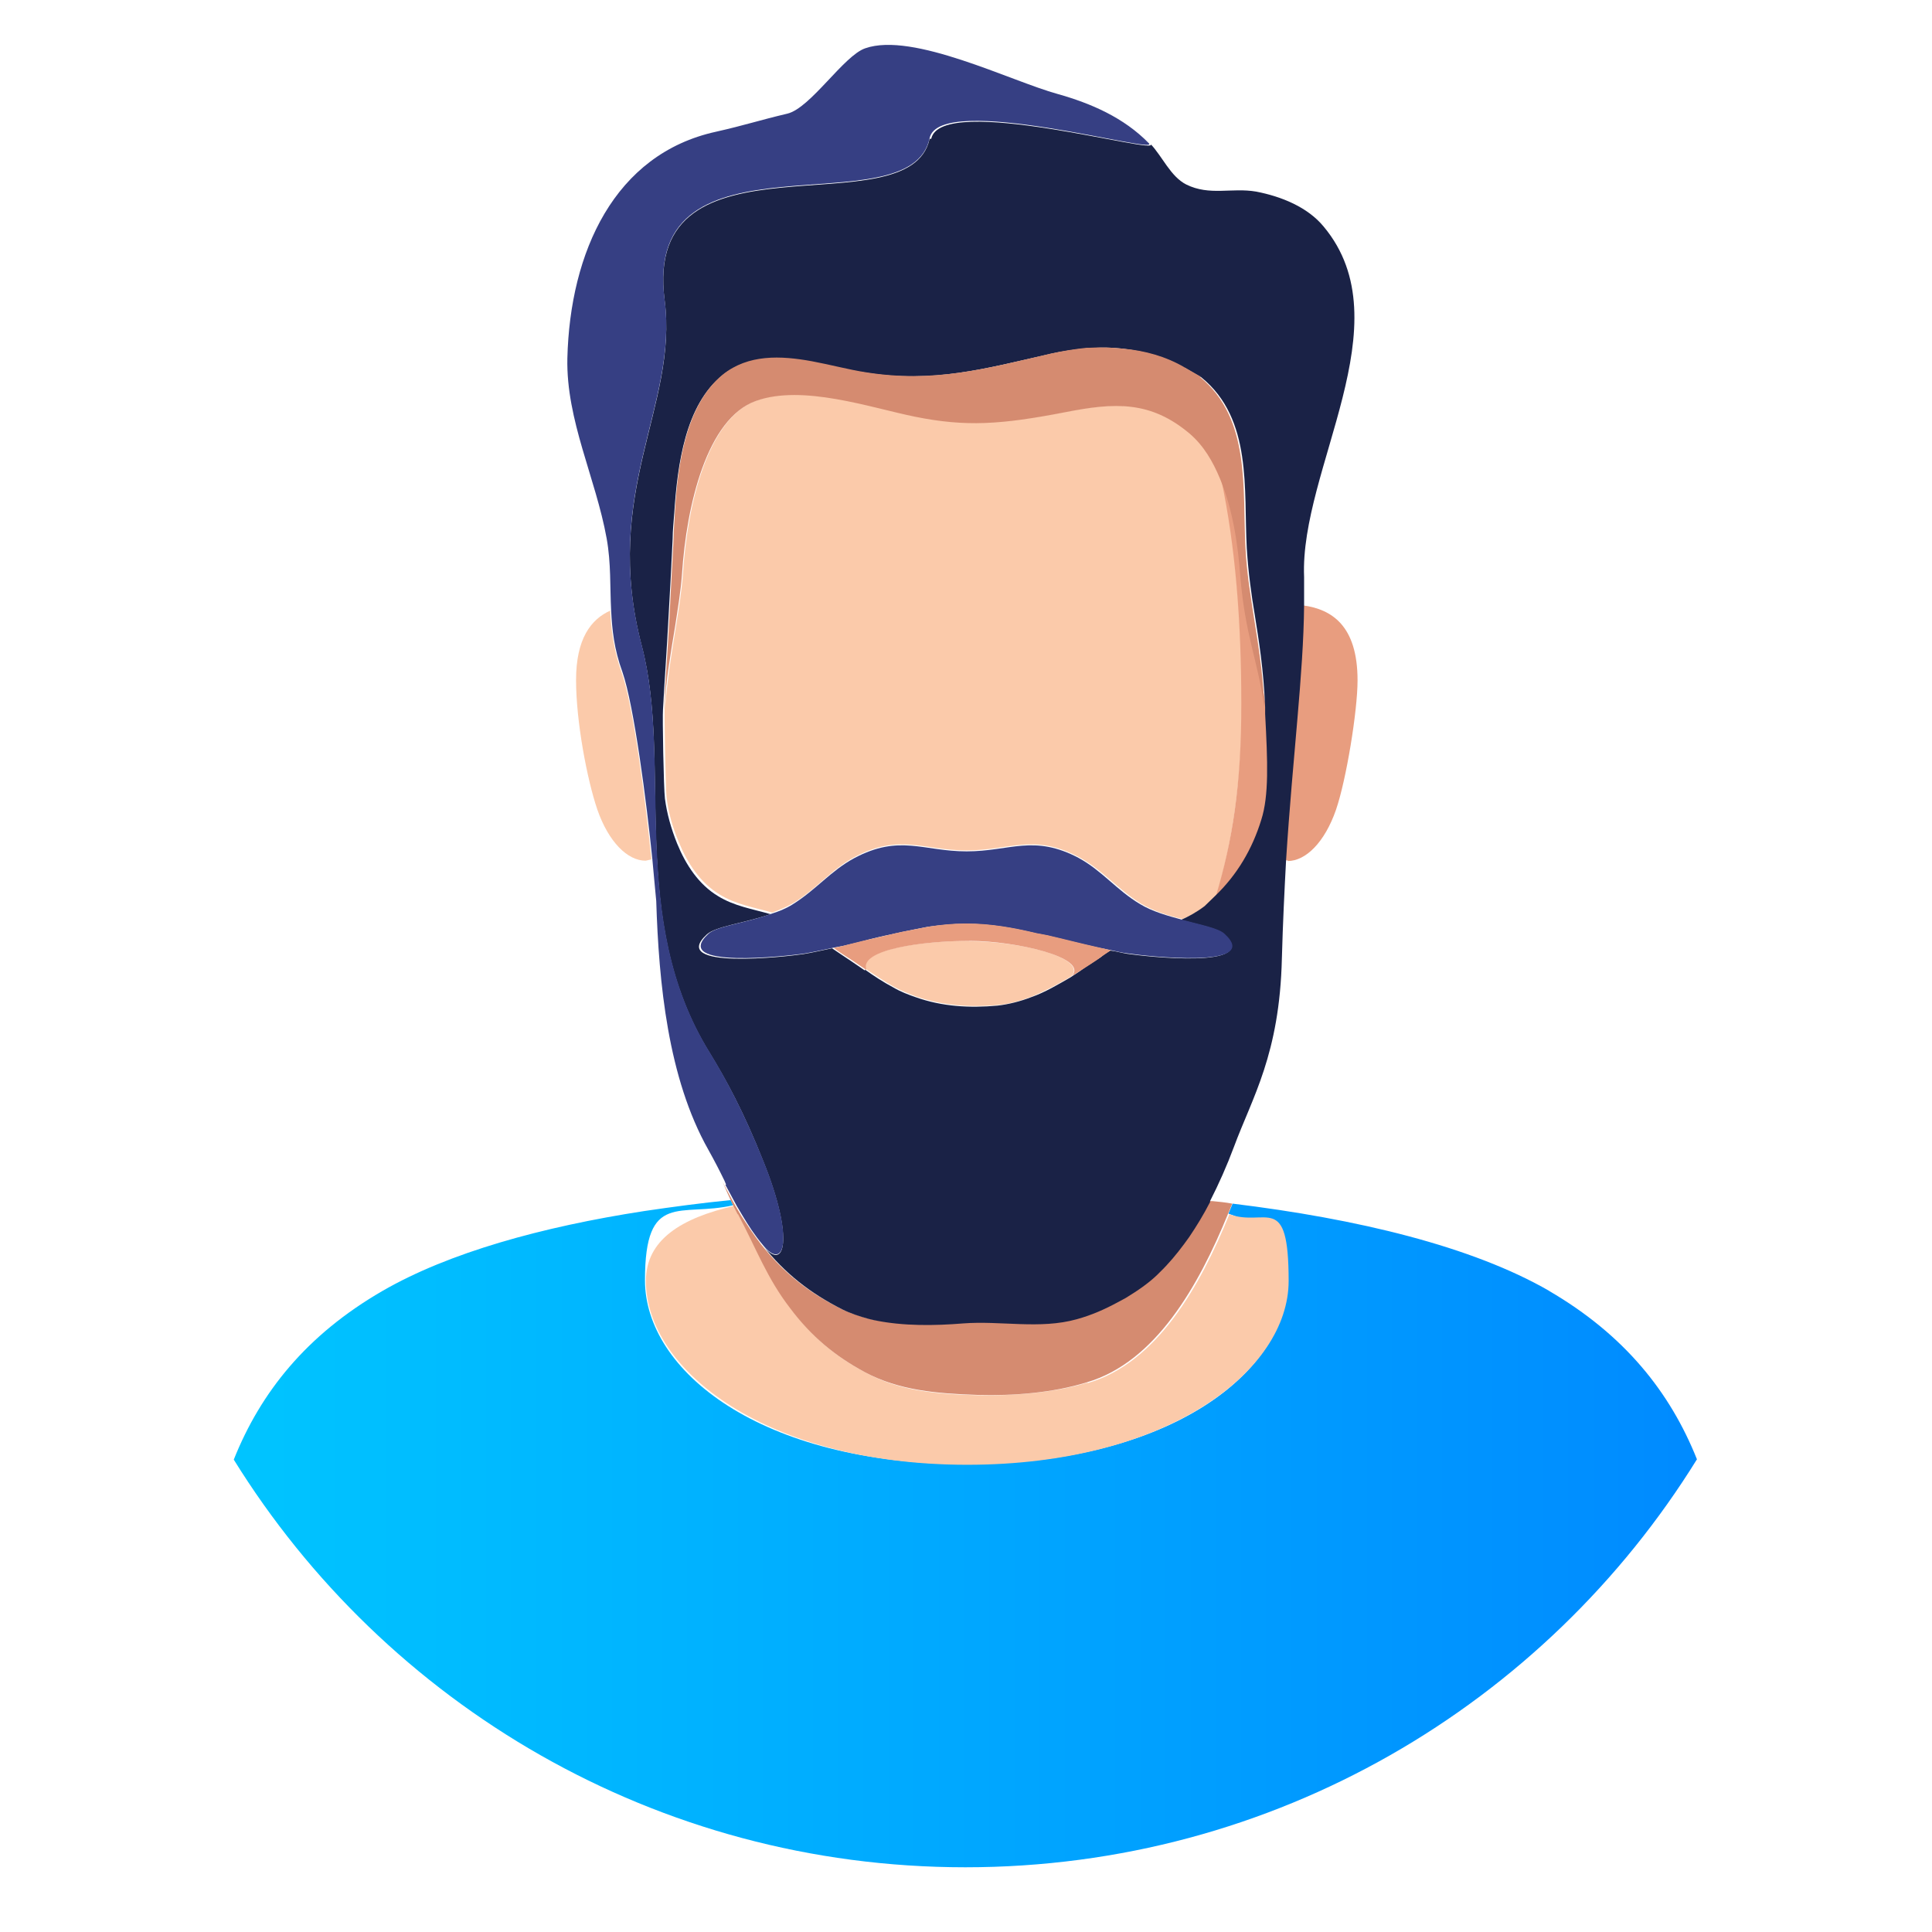
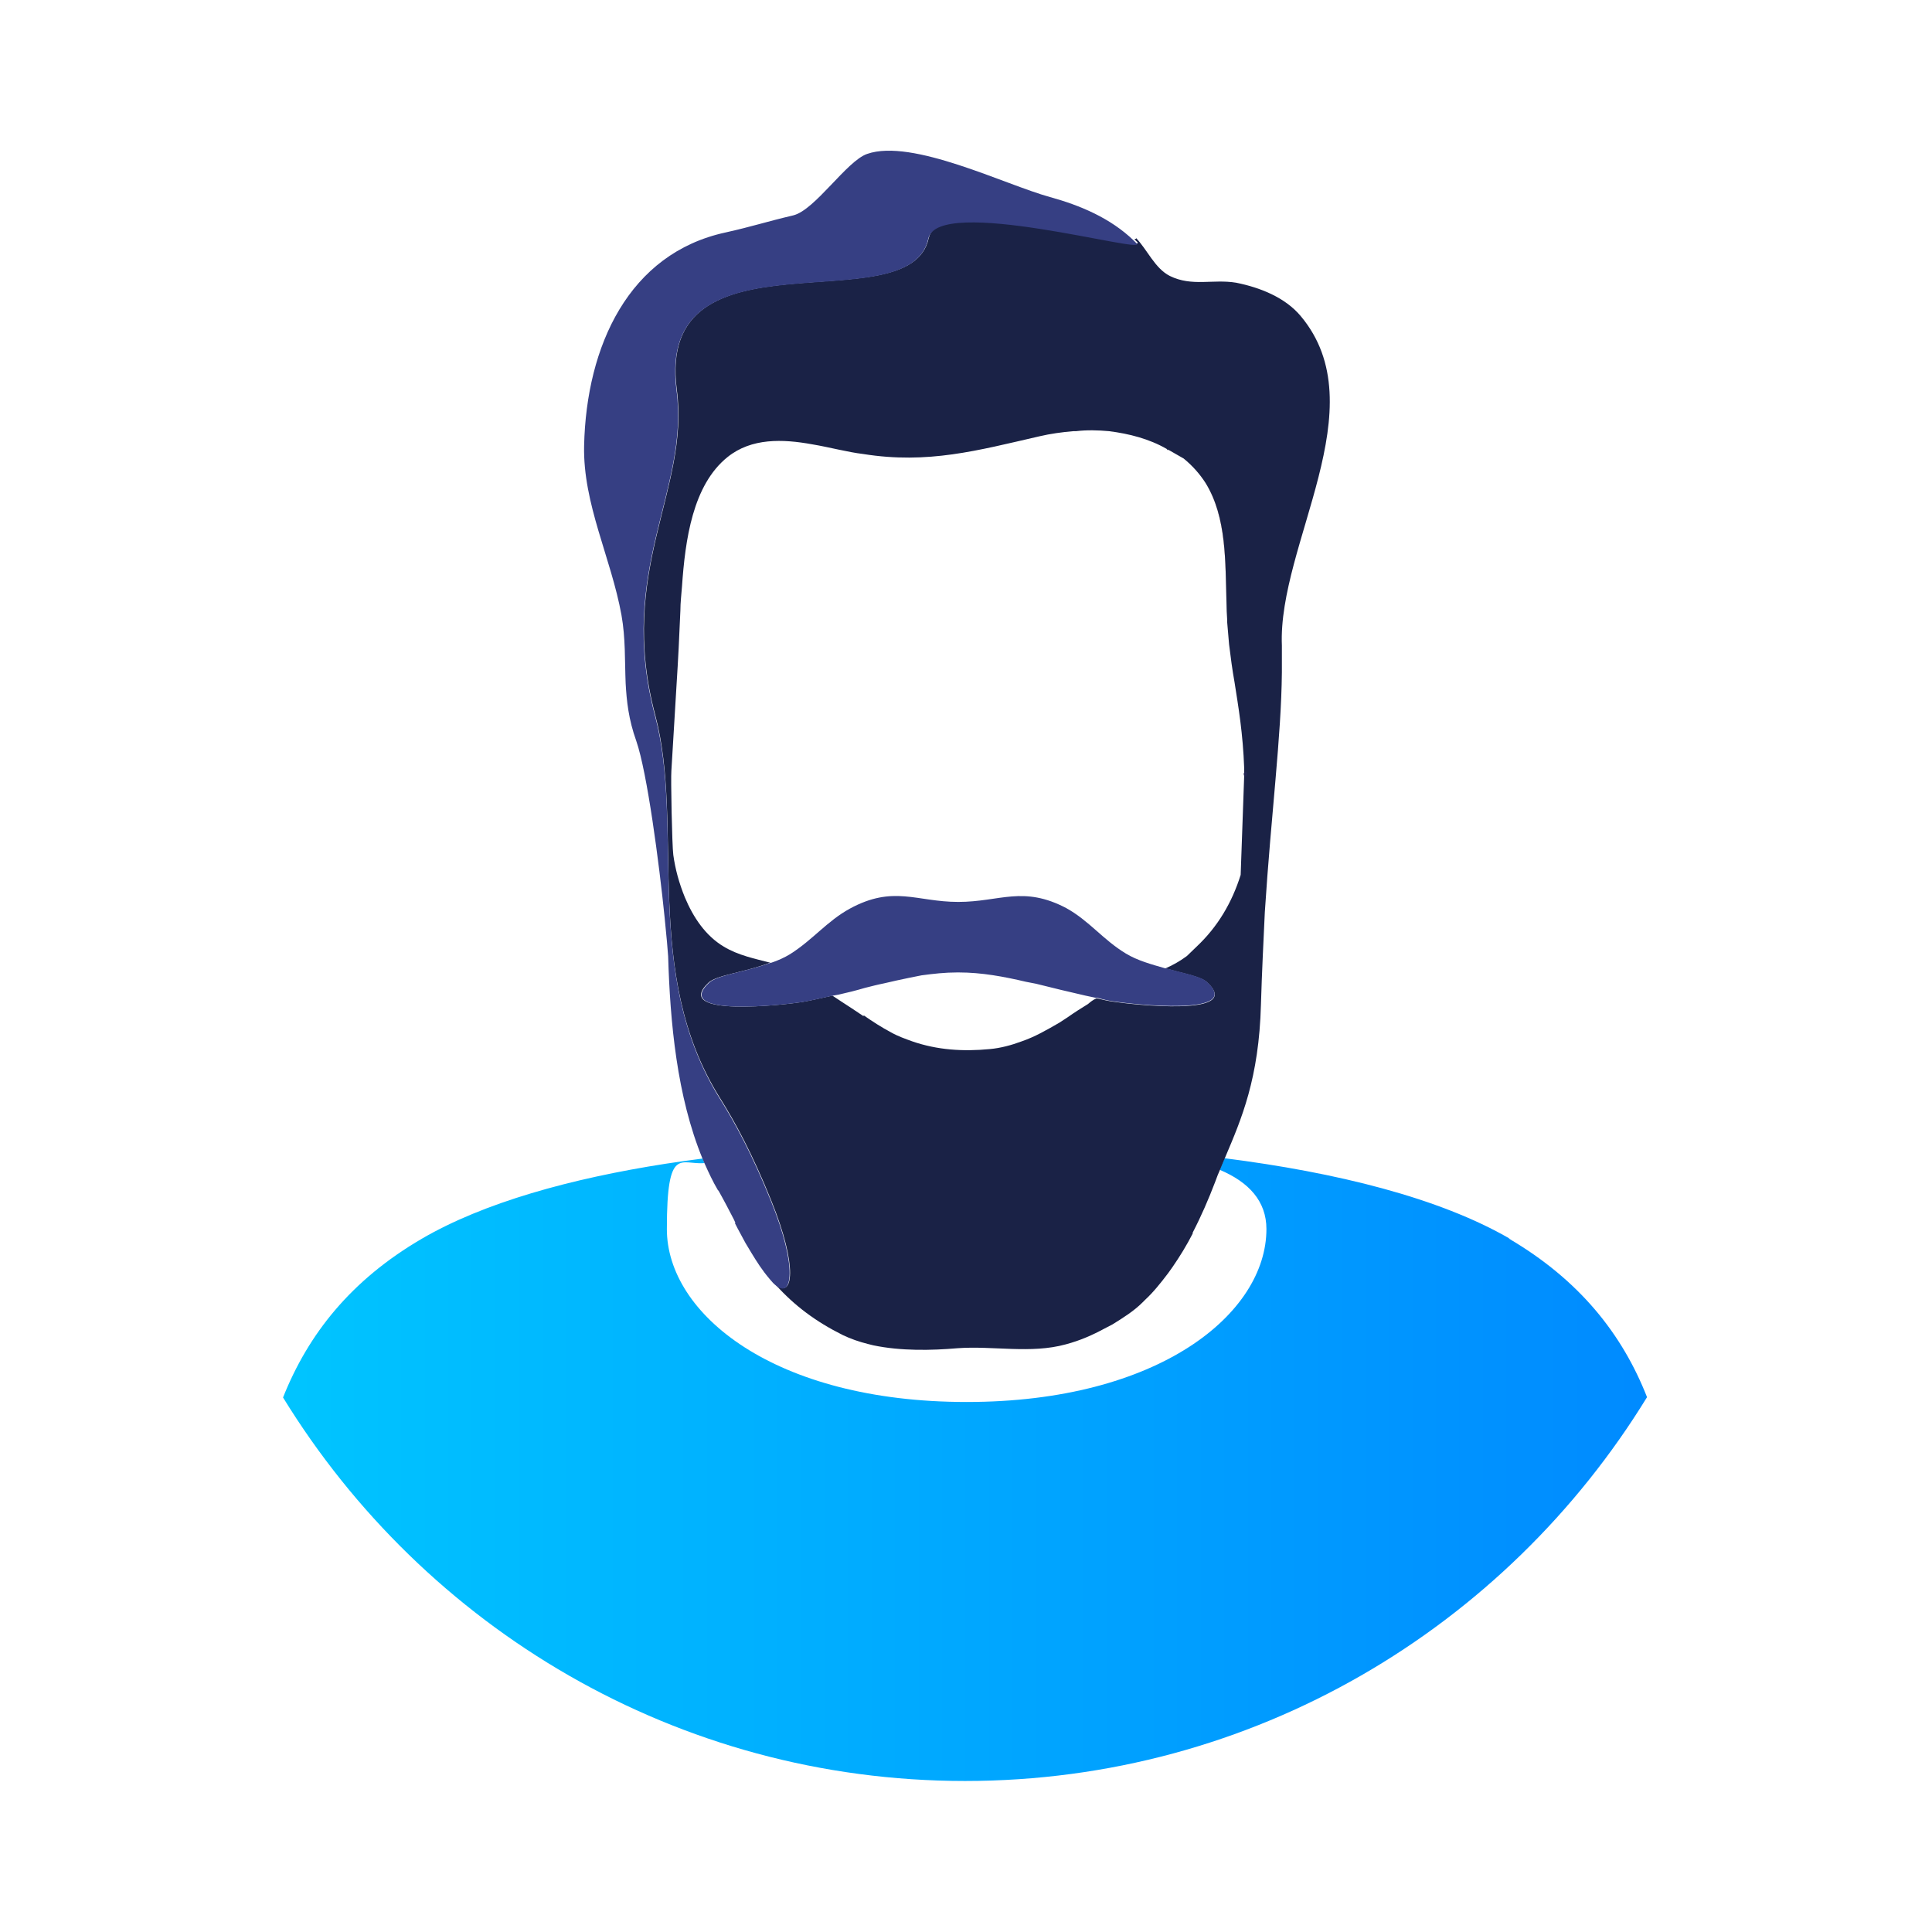
- <svg xmlns="http://www.w3.org/2000/svg" id="Layer_4" width="600" height="600" version="1.1" viewBox="0 0 600 600">
+ <svg xmlns="http://www.w3.org/2000/svg" xmlns:xlink="http://www.w3.org/1999/xlink" id="Layer_2" width="600" height="600" version="1.1" viewBox="0 0 600 600">
  <defs>
    <style>
-       .st0 {
+       .st0, .st1, .st2 {
        fill: none;
      }

      .st1 {
+         isolation: isolate;
+         opacity: .5;
+         stroke: #28255c;
+       }
+ 
+       .st1, .st2 {
+         stroke-linecap: round;
+         stroke-linejoin: round;
+       }
+ 
+       .st3 {
        fill: url(#linear-gradient1);
      }

-       .st2 {
+       .st4 {
        fill: #363f83;
      }

-       .st3 {
+       .st5 {
        fill: #1a2246;
      }

-       .st4 {
+       .st6 {
        fill: url(#linear-gradient);
      }

-       .st5 {
-         fill: #28255c;
-         isolation: isolate;
-         opacity: .5;
-       }
- 
-       .st6 {
-         fill: #fbcaaa;
+       .st2 {
+         stroke: #1a2246;
      }

      .st7 {
        fill: #e89d7f;
      }
- 
-       .st8 {
-         fill: #d58b70;
-       }
    </style>
-     <linearGradient id="linear-gradient" x1="-534.7" y1="1567.9" x2="-514.9" y2="1567.9" gradientTransform="translate(12313.4 -35427.9) scale(22.9)" gradientUnits="userSpaceOnUse">
+     <linearGradient id="linear-gradient" x1="-810.4" y1="-27.5" x2="-791.9" y2="-27.5" gradientTransform="translate(18642.5 -245.8) scale(22.9 -22.9)" gradientUnits="userSpaceOnUse">
      <stop offset="0" stop-color="#00c5ff" />
      <stop offset="1" stop-color="#008bff" />
    </linearGradient>
-     <linearGradient id="linear-gradient1" x1="-534.7" y1="1563.6" x2="-514.9" y2="1563.6" gradientTransform="translate(12313.4 -35433.1) scale(22.9)" gradientUnits="userSpaceOnUse">
-       <stop offset="0" stop-color="#2580bf" />
-       <stop offset="1" stop-color="#2e337f" />
-     </linearGradient>
+     <linearGradient id="linear-gradient1" x1="-810.4" y1="-30.7" x2="-791.9" y2="-30.7" xlink:href="#linear-gradient" />
  </defs>
-   <polygon class="st0" points="224.8 367 225.3 368 224.7 366.9 224.8 367" />
-   <path class="st4" d="M481.3,401c-24.2-14-59.9-22.5-98.5-27.2l-1.3,3.1c11.3,4,18.4,10.5,18.4,20.7,0,27.9-35.7,57.1-99.8,57.1s-99.8-29.1-99.8-57.1,11-19.5,27.4-23.3l-.8-1.6c-9.1.9-18,2.1-26.8,3.4-31.8,4.9-60.7,12.9-81.3,24.8-23.7,13.7-37.9,31.6-46.2,52.4,47.1,76,131.2,126.6,227.2,126.6s180.1-50.6,227.2-126.7c-8.3-20.8-22.5-38.7-46.1-52.4h.1Z" />
-   <polygon class="st1" points="375.6 373 376.5 373 375.6 373 375.4 373.2 375.6 373" />
-   <path class="st7" d="M399.9,267.4c5.6,0,11.5-5.8,15-15.9,3.2-9.3,6.7-30.7,6.7-40.2,0-17-8-22.1-17-23.3-.1,21.6-3.5,46.3-5.6,79.2h.9v.3Z" />
-   <path class="st6" d="M261.4,293.6l-2.7.5c1.9,1.4,4,2.7,6.1,4.1-1.9-1.3-4-2.6-6-4l2.7-.6h-.1Z" />
-   <path class="st6" d="M321.9,289.6c-7.1-1.7-14.2-3-21.7-3h-.4.4c7.5,0,14.6,1.3,21.7,3Z" />
-   <path class="st6" d="M326.4,109.9c3.6-.8,7.4-1.4,11.1-1.7-3.8.4-7.5.9-11.1,1.7-20.2,4.7-36.4,9.2-57.6,5.8-5.2-.8-10.7-2.3-16.6-3.2,5.7,1,11.4,2.5,16.6,3.4,21.2,3.4,37.3-1.2,57.6-5.8h0Z" />
-   <path class="st6" d="M367.9,114.2h0c-5.8-3.4-12.3-5.2-18.8-5.8,6.6.8,13.1,2.5,18.9,5.8h-.1Z" />
-   <path class="st6" d="M345,295.1c-.9.6-1.9,1.3-2.8,1.9,1-.6,2.1-1.3,3-2.1l-4-.8,3.9.9h0Z" />
-   <path class="st6" d="M300.9,292.2c-14.4,0-33.8,2.6-32.1,8.7,3,1.9,5.8,3.9,8.9,5.6,2.2,1.2,4.5,2.1,6.9,3,8.2,2.8,16.7,3.4,25.4,2.6,3.5-.3,6.9-1.3,10.4-2.6,4.1-1.7,8.3-3.9,12.3-6.3,5.2-5.6-15.4-10.9-31.8-10.9h.1Z" />
-   <path class="st6" d="M379.2,148.5c-2.2-5.3-5-10.2-9.4-14-12.2-10.2-23.3-9.6-38.6-6.7-20.2,3.9-31.2,4.7-46.8,1.4-13.8-2.8-34.8-10.1-49.3-4.9-15.3,5.4-21.6,32.2-23,53.8-.4,5.6-1.3,10.9-2.1,16-1.4,8.5-2.8,17.1-3.5,26v-.3c.5-9.2,1.2-18.8,1.7-28.3.5-8.3.9-16.6,1.3-24.7,0-2.5.3-5.2.4-8-.1,2.7-.4,5.4-.5,8-.4,8.2-.9,16.4-1.3,24.7-.5,9.6-1.2,19-1.7,28.3-.1,2.3.3,24.5.6,27.7.5,4.5,1.8,9.3,3.8,14,2.7,6.6,6.7,12.7,12.7,16.3,5,3.1,10.7,4,16.3,5.6,2.2-.8,4.4-1.7,6.3-2.8,7.4-4.4,11.8-10.4,19.2-14.4,14.1-7.5,21.4-2.1,34.9-2.1s20.8-5.4,34.9,2.1c7.4,4,11.8,9.8,19.2,14.4,3.9,2.3,8.5,3.8,12.9,4.8,2.5-1,4.9-2.2,7.4-4.3l3.2-3.1c5.2-17.2,7.9-37.1,7.9-59.7s-1.8-49-6.3-70h-.1Z" />
-   <path class="st6" d="M337.7,429.4c-10.7,3.2-22.9,4.1-33.9,3.9-12.7-.3-24.5-1.3-34.9-7-9.4-5-16.7-11.1-23.3-19.9-7.2-9.6-10.4-18.4-16.2-29.2l-1.4-2.7c-16.4,3.8-27.4,10.5-27.4,23.3,0,27.9,37.9,57.1,99.8,57.1s99.8-29.1,99.8-57.1-7.1-16.6-18.4-20.7c-9.1,22.4-22.5,46.1-43.9,52.4h-.1Z" />
-   <path class="st6" d="M189.6,189.6c-6.1,2.7-10.7,8.8-10.7,21.6s3.4,30.8,6.6,40.2c3.5,10.1,9.4,15.9,15,15.9l1.8-.4c-1.8-17.9-5.6-47.9-9.3-58.2-2.5-7.1-3.2-13.2-3.5-19h.1Z" />
-   <path class="st8" d="M229.2,377.1c5.8,10.9,8.9,19.7,16.2,29.2,6.6,8.8,14,14.9,23.3,19.9,10.5,5.6,22.3,6.6,34.9,7,11.1.3,23.2-.6,33.9-3.9,21.4-6.3,34.7-29.9,43.9-52.4l1.3-3.1h0c-2.1-.4-4.3-.6-6.3-.8h-1c-1.9,4-4.1,7.6-6.5,11l-1.6,2.2c-2.3,3.1-4.7,6.1-7.5,8.7l-.8.8c-3,2.7-6.3,5.2-9.8,7.2l-2.6,1.4c-3.9,2.1-7.9,3.9-12.6,5.2-11.4,3.2-23.7.4-35.3,1.3-8.5.6-18.5.9-27.6-1l-1.7-.4c-2.8-.8-5.7-1.7-8.3-3-10-5-17.7-11.1-24.7-19.9-2.3-3-4.3-6-6.1-8.8l-1.9-3.2c-1.2-2.1-2.3-4.3-3.5-6.5l-.5-1h0c.8,1.9,1.6,3.8,2.5,5.7h0l.8,1.7,1.4,2.7h.1Z" />
-   <path class="st7" d="M373.1,117.1c15.9,12.9,13.1,34.7,14.1,53.1.5,7.8,1.4,14.2,2.5,20.8-1-6.6-2.1-13.1-2.5-20.8-1-18.4,1.7-40.1-14.1-53.1l-5.2-3h0l5.2,3Z" />
-   <path class="st7" d="M385.5,179.1c-.8-10-2.3-21-6.3-30.5,4.5,21,6.3,44.8,6.3,70s-2.7,42.3-7.9,59.7c6.9-6.7,11.6-14.8,14.4-23.7,2.3-7.6,1.9-17.9,1.2-32.9h0v-.5h0v-1.3c-2.3-15.7-6-22.1-7.5-40.6h-.1Z" />
-   <path class="st3" d="M288.7,43.1c-6.2,28.7-89.4-4.9-82.3,50.1,4.3,33.1-19.7,59.4-7.1,107.4,9.7,36.9-4.7,84.9,21.1,126.4,4.9,8,10.5,18.1,16.7,33.8,9.6,23.9,6.7,34.7-.3,25.9,7,8.8,14.8,14.9,24.7,19.9,2.6,1.3,5.4,2.2,8.3,3l1.7.4c9.1,1.9,19,1.7,27.6,1,11.6-.9,23.9,1.9,35.3-1.3,4.7-1.3,8.7-3.1,12.6-5.2l2.6-1.4c3.6-2.2,7-4.5,9.8-7.2l.8-.8c2.7-2.6,5.2-5.6,7.5-8.7l1.6-2.2c2.3-3.4,4.5-7,6.5-10.9v-.3c2.7-5.3,5.2-10.9,7.4-16.8,5.7-15.4,14.2-28.7,14.9-58.6.3-11,.8-21,1.3-30.4,2.1-32.9,5.4-57.6,5.6-79.2v-8.8c-1.4-33.5,31.2-78.7,6.1-108.8-5-6.1-13.2-9.4-21-10.9-7.6-1.3-14.4,1.4-21.7-2.2-4.9-2.5-7.4-8.7-11.1-12.6,3.8,3.9-65-16-68.1-1.6h-.3ZM367.9,114.2l5.2,3c15.9,12.9,13.1,34.7,14.1,53.1.5,7.8,1.4,14.2,2.5,20.8,1.3,8.2,2.7,16.7,3.2,28.5v.9-.4,1.6h0c.8,15,1.2,25.4-1.2,32.9-2.8,9.1-7.5,17.1-14.4,23.7l-3.2,3.1c-2.5,1.9-4.9,3.2-7.4,4.3,6,1.6,11.4,2.6,13.3,4.4,12,11.1-24.8,6.9-30,6.1-1.8-.3-3.5-.8-5.2-1-1,.6-2.1,1.3-3,2.1-2.2,1.4-4.4,2.8-6.6,4.4l-2.7,1.8h0c-4,2.3-8,4.7-12.3,6.2-3.4,1.3-6.9,2.2-10.4,2.6-8.7.8-17.2.3-25.4-2.6-2.3-.8-4.7-1.7-6.9-3-3.2-1.7-6.1-3.6-8.9-5.6v.3l-4.1-2.8c-1.9-1.3-4.1-2.7-6.1-4.1-3,.6-5.8,1.3-8.9,1.8-5.2.8-42.1,5-30-6.1,2.7-2.5,11.6-3.5,19.8-6.3-5.6-1.6-11.3-2.5-16.3-5.6-6-3.6-10-9.7-12.7-16.3-1.9-4.7-3.2-9.4-3.8-14-.4-3.2-.8-25.4-.6-27.7.5-9.2,1.2-18.8,1.7-28.3.5-8.3.9-16.6,1.3-24.7,0-2.5.3-5.2.5-8,1-15.3,3.5-33.5,14.9-42.7,7.8-6.3,17.9-6,27.7-4.1,5.7,1,11.4,2.5,16.6,3.2,21.2,3.4,37.3-1.2,57.6-5.8,3.6-.8,7.4-1.4,11.1-1.7h.8c3.6-.4,7.2-.3,10.7.1,6.6.8,13.1,2.5,18.8,5.8l.3.4Z" />
-   <path class="st2" d="M335.1,266.5c-14.1-7.5-21.4-2.1-34.9-2.1s-20.8-5.4-34.9,2.1c-7.4,4-11.8,9.8-19.2,14.4-1.9,1.2-4.1,2.1-6.3,2.8-8.2,3-17.2,3.9-19.8,6.3-12,11.1,24.8,6.9,30,6.1,3-.5,6-1.2,8.9-1.8l2.7-.5c2.8-.6,5.7-1.3,8.5-2.1,2.1-.5,4-1,6.1-1.4,2.7-.6,5.4-1.2,8-1.7l4.1-.8c3.8-.5,7.6-.9,11.5-.9h.4c7.5,0,14.6,1.3,21.7,3l3.2.6c5.3,1.3,10.6,2.6,16,3.8l4,.8c1.8.4,3.5.8,5.2,1,5.2.8,42.1,5,30-6.1-1.9-1.8-7.4-2.8-13.3-4.4-4.4-1.2-9.1-2.5-12.9-4.8-7.4-4.4-11.8-10.4-19.2-14.4h0Z" />
-   <path class="st2" d="M225.3,368c1.2,2.2,2.3,4.3,3.5,6.5l1.9,3.2c1.8,3,3.6,5.8,6.1,8.8,7,8.8,10-1.9.3-25.9-6.2-15.5-11.8-25.8-16.7-33.8-25.6-41.4-11.4-89.5-21.1-126.4-12.6-48,11.4-74.3,7.1-107.4-7.1-55,76.2-21.4,82.3-50.1,3.1-14.5,71.8,5.4,68.1,1.6-7.8-8-18-12.4-28.3-15.3-14.6-4-45-19.4-59.8-14.2-6.7,2.3-17,18.6-24.2,20.3-8.9,2.1-13.2,3.6-22.1,5.6-31.6,6.9-45.4,37.4-46.2,70.4-.4,19.2,8.8,37.1,12.2,55.9,1.4,7.8,1,14.9,1.4,22.5.3,5.8.9,11.9,3.5,19,3.6,10.4,7.5,40.4,9.3,58.2.6,6.3,1,11.1,1.2,12.9.8,25.4,3.6,55,16.2,77.3,1.9,3.4,3.5,6.5,5,9.6h0l.5,1.2h-.1Z" />
-   <path class="st8" d="M373.1,117.1l-5.2-3c-5.8-3.4-12.3-5.2-18.9-5.8-3.6-.4-7.2-.5-10.7-.3h-.8c-3.8.4-7.5,1-11.1,1.8-20.2,4.7-36.4,9.2-57.6,5.8-5.2-.8-10.7-2.3-16.6-3.4-9.8-1.8-19.8-2.2-27.7,4.1-11.4,9.3-14,27.6-14.9,42.7-.1,2.7-.4,5.4-.4,8-.4,8.2-.9,16.4-1.3,24.7-.5,9.6-1.2,19-1.7,28.3v.3c.6-8.9,2.1-17.5,3.5-26,.8-5.3,1.7-10.5,2.1-16,1.4-21.6,7.8-48.4,23-53.8,14.5-5.2,35.5,2.1,49.3,4.9,15.8,3.2,26.7,2.5,46.8-1.4,15.3-3,26.4-3.6,38.6,6.7,4.4,3.8,7.2,8.7,9.4,14,4,9.6,5.6,20.7,6.3,30.5,1.6,18.5,5.2,25,7.5,40.6v.6-.9c-.6-11.8-2.1-20.2-3.4-28.5-1-6.6-2.1-13.1-2.5-20.8-1-18.4,1.7-40.1-14.1-53.1v-.3Z" />
-   <polygon class="st3" points="393.2 221.6 393.2 221.6 393.2 221.6 393.2 221.1 393.2 221.1 393.2 221.6" />
-   <polygon class="st5" points="393.2 221.6 393.2 221.6 393.2 221.6 393.2 221.1 393.2 221.1 393.2 221.6" />
-   <path class="st7" d="M341.1,294.2c-5.4-1.2-10.7-2.6-16-3.8l-3.2-.6c-7.1-1.7-14.2-3-21.7-3h-.4c-3.9,0-7.8.4-11.5,1l-4.1.8c-2.7.5-5.4,1-8,1.7-2.1.5-4,.9-6.1,1.4-2.8.6-5.7,1.4-8.5,2.1l-2.7.6c1.9,1.4,4,2.7,6,4l4.1,2.8v-.3c-1.8-6,17.6-8.7,32.1-8.7s37,5.2,31.8,10.9h0l2.7-1.7c2.2-1.4,4.5-2.8,6.6-4.4.9-.6,1.9-1.3,2.8-1.9l-3.9-.9h.1Z" />
+   <path class="st0" d="M334.4,134h-.8c-3.5.3-7.1.8-10.6,1.6-19.3,4.3-34.6,8.7-54.7,5.5-4.9-.7-10.4-2.1-15.8-3-9.3-1.8-18.9-2.1-26.3,3.9-10.8,8.7-13.2,25.8-14.2,40.2-.2,2.6-.5,5.2-.5,7.5-.4,7.6-.8,15.4-1.2,23.2-.5,8.9-1.1,18-1.6,26.6-.2,2.2.2,23.1.6,26.1.6,4.3,1.8,8.7,3.6,13.2,2.6,6.2,6.4,11.9,12.1,15.3,4.5,2.7,9.5,3.7,14.5,5,2.1-.7,4.1-1.5,5.9-2.7,7.1-4.5,11.4-10.2,18.5-14.1,13.6-7.3,20.7-2.1,33.7-2.1s20.1-5.3,33.7,2.1h-.2c7.1,3.8,11.4,9.7,18.5,14,3.6,2.2,8,3.5,12.2,4.6,2.3-1,4.5-2.2,6.8-3.9l3-2.9c6.6-6.2,11-13.7,13.7-22.3l1.1-31v-2c-.5-11.1-1.8-19.1-3-26.8-.7-3.9-1.2-7.7-1.7-11.8-.3-2.2-.5-4.6-.6-7,0-.3,0-.5,0-.8,0-1.6-.1-3.3-.2-5-.3-12.8.1-26.6-6.5-37.3-1.7-2.8-3.9-5.3-6.8-7.6l-4.9-2.8v.3l-.3-.4c-5.4-3.1-11.6-4.7-17.9-5.5-3.3-.4-6.7-.5-10.2,0Z" />
+   <path class="st0" d="M321.7,305.7l-3.1-.6c-6.9-1.7-13.7-2.9-20.9-2.9h-.4c-3.8,0-7.4.4-11.1.9l-4,.8c-2.5.5-5.1,1.1-7.7,1.7-2,.4-3.9.9-5.9,1.4-2.7.8-5.5,1.5-8.2,2.1l-1.7.3c1.9,1.3,4,2.6,5.8,3.8l3.9,2.6v-.3c2.7,1.9,5.4,3.7,8.5,5.3,2.1,1.2,4.4,2.1,6.6,2.8,7.8,2.7,15.9,3.2,24.1,2.4,3.3-.4,6.7-1.2,9.9-2.4,4.1-1.4,7.9-3.7,11.7-5.8l2.6-1.7c2.1-1.5,4.2-2.8,6.3-4.1.8-.7,1.6-1.2,2.5-1.8l-3.3-.7c-5.2-1.2-10.3-2.4-15.4-3.7Z" />
+   <path class="st0" d="M370.2,383.1h0s.7,0,.7,0h-.7v.3c-1.9,3.7-4,7.1-6.2,10.3l-1.5,2.1c-2.2,2.9-4.6,5.7-7.1,8.2l-.8.8c-2.7,2.5-5.9,4.7-9.3,6.8l-2.5,1.3c-3.7,2-7.5,3.7-12,4.9-10.8,3-22.5.4-33.6,1.2-8.2.7-17.6.8-26.2-.9l-1.6-.4c-2.8-.8-5.4-1.6-7.9-2.8-8.2-4.1-14.9-9-20.9-15.7-.5-.4-1-1-1.6-1.7-2.4-2.8-4.1-5.5-5.8-8.3l-1.8-3c-1.1-2.1-2.2-4-3.3-6.1h0c0,0,0,0,0,0l-.5-1.1c-1.4-2.9-2.9-5.8-4.8-9-1.5-2.7-2.9-5.5-4.2-8.4-7.3.7-11.7,3.2-11.7,20.5,0,26.3,33.3,53.7,93.1,53.7s93.1-27.5,93.1-53.7-5.5-14.6-14.5-18.4c-.5,1.3-1.1,2.7-1.6,4-2.1,5.6-4.5,10.8-7,15.8Z" />
+   <path class="st6" d="M468.9,384.7h0c.1,0,.2.1.3.2l-.3-.2Z" />
+   <path class="st3" d="M468.9,384.7h0c-21.9-12.7-53.9-20.6-88.6-25-.5,1.2-1,2.4-1.5,3.6,9,3.8,14.5,9.7,14.5,18.4,0,26.2-33.3,53.7-93.1,53.7s-93.1-27.4-93.1-53.7,4.4-19.8,11.7-20.5c-.2-.4-.4-.9-.6-1.4-3.8.5-7.6,1-11.4,1.6-29.6,4.6-56.6,12.1-75.8,23.3-22.1,12.9-35.3,29.7-43.1,49.3,43.9,71.5,122.3,119.1,211.8,119.1s167.9-47.6,211.8-119.2c-7.7-19.6-21-36.4-43-49.3Z" />
+   <line class="st0" x1="370.9" y1="383.1" x2="370.2" y2="383.1" />
+   <path class="st7" d="M381.1,193.1c.1,2.4.4,4.8.6,7-.2-2.2-.5-4.5-.6-7Z" />
+   <path class="st7" d="M374.4,150c6.6,10.7,6.1,24.5,6.5,37.3-.3-12.8.2-26.7-6.5-37.3Z" />
+   <path class="st5" d="M288.4,74c-5.8,27-85-4.6-78.2,47.1,4.1,31.1-18.7,55.9-6.7,101,9.2,34.7-4.3,80,20.1,118.9,4.7,7.5,10,17.2,15.9,31.8,8.4,20.7,6.8,30.8,1.3,26.1,6,6.7,12.7,11.6,20.9,15.7,2.5,1.2,5.1,2.1,7.9,2.8l1.6.4c8.6,1.8,18.1,1.6,26.2.9,11-.8,22.7,1.8,33.6-1.2,4.5-1.2,8.3-2.9,12-4.9l2.5-1.3c3.4-2.1,6.7-4.2,9.3-6.8l.8-.8c2.6-2.4,4.9-5.3,7.1-8.2l1.5-2.1c2.2-3.2,4.3-6.6,6.2-10.3v-.3h0c2.6-5,4.9-10.3,7-15.8.5-1.4,1-2.7,1.6-4,.5-1.2,1-2.4,1.5-3.6,5-11.8,10.5-24.4,11.1-47.5.3-10.3.8-19.8,1.2-28.6,2-31,5.1-54.2,5.3-74.5v-8.3c-1.3-31.5,29.7-74,5.8-102.4-4.8-5.7-12.5-8.8-20-10.3-7.2-1.2-13.7,1.3-20.6-2.1-4.7-2.4-7-8.2-10.6-11.9.3.3.1.4-.4.5.3.3.6.6.9.9,3.5,3.6-61.8-15.1-64.7-1.5ZM386.8,240.2v.5-.5ZM362.4,139.5l.3.4v-.3l4.9,2.8c2.8,2.3,5,4.8,6.8,7.6,6.6,10.7,6.1,24.5,6.5,37.3,0,1.7.1,3.4.2,5,0,.3,0,.5,0,.8.2,2.5.4,4.8.6,7,.5,4.1,1,7.9,1.7,11.8,1.2,7.7,2.6,15.7,3,26.8v2l-1.1,31c-2.7,8.6-7.1,16.1-13.7,22.3l-3,2.9c-2.3,1.7-4.5,2.9-6.8,3.9,0,0,.2,0,.3,0,5.7,1.6,11,2.5,12.8,4.3,11.7,10.9-23.9,6.8-29,6-1.6-.2-3.3-.6-5-1h-.5c-.9.4-1.7,1-2.5,1.7-2.1,1.3-4.2,2.6-6.3,4.1l-2.6,1.7c-3.8,2.2-7.6,4.4-11.7,5.8-3.2,1.2-6.6,2.1-9.9,2.4-8.3.8-16.3.3-24.1-2.4-2.2-.8-4.5-1.6-6.6-2.8-3-1.6-5.8-3.4-8.5-5.3v.3l-3.9-2.6c-1.8-1.2-3.9-2.5-5.8-3.8l-.9.2c-2.8.6-5.7,1.3-8.6,1.8-5,.8-40.5,4.9-29-6,2.5-2.4,11.2-3.2,19.1-6.2,0,0,.1,0,.2,0-5-1.3-10-2.3-14.5-5-5.7-3.4-9.5-9.1-12.1-15.3-1.8-4.4-3-8.8-3.6-13.2-.4-3-.8-23.9-.6-26.1.5-8.7,1.1-17.7,1.6-26.6.5-7.8.9-15.6,1.2-23.2,0-2.4.3-4.9.5-7.5,1-14.4,3.3-31.5,14.2-40.2,7.4-5.9,17-5.6,26.3-3.9,5.4.9,10.8,2.4,15.8,3,20.1,3.2,35.5-1.1,54.7-5.5,3.4-.8,7-1.3,10.6-1.6h.8c3.4-.4,6.8-.3,10.2,0,6.3.8,12.5,2.4,17.9,5.5Z" />
+   <path class="st4" d="M331.1,282.1h.2c-13.6-7.2-20.7-2-33.7-2s-20.1-5.3-33.7,2.1c-7.1,3.9-11.4,9.6-18.5,14.1-1.8,1.1-3.8,2-5.9,2.7,0,0-.1,0-.2,0-7.9,2.9-16.6,3.8-19.1,6.2-11.6,10.9,23.9,6.8,29,6,2.9-.5,5.8-1.2,8.6-1.8l.9-.2,1.7-.3c2.7-.6,5.5-1.3,8.2-2.1,2-.5,3.9-1,5.9-1.4,2.6-.6,5.2-1.2,7.7-1.7l4-.8c3.7-.5,7.3-.9,11.1-.9h.4c7.2,0,14.1,1.3,20.9,2.9l3.1.6c5.1,1.3,10.2,2.5,15.4,3.7l3.3.7h.5c1.7.5,3.4.9,5,1.1,5,.8,40.6,4.9,29-6-1.8-1.8-7.1-2.7-12.8-4.3,0,0-.2,0-.3,0-4.2-1.2-8.6-2.4-12.2-4.6-7.1-4.3-11.4-10.2-18.5-14.1Z" />
+   <path class="st4" d="M223.1,369.7c1.8,3.2,3.3,6.1,4.8,9l.5,1.1h-.2c1.1,2.2,2.2,4.1,3.3,6.2l1.8,3c1.7,2.8,3.4,5.5,5.8,8.3.6.7,1.1,1.3,1.6,1.7,5.4,4.8,7.1-5.4-1.3-26.1-5.9-14.6-11.2-24.3-15.9-31.8-24.3-39-10.8-84.2-20.1-118.9-12-45.2,10.8-69.9,6.7-101-6.7-51.7,72.4-20.1,78.2-47.1,2.9-13.6,68.2,5.1,64.7,1.5-.3-.3-.6-.6-.9-.9-7.3-7-16.6-10.9-26-13.5-13.9-3.8-42.8-18.3-56.8-13.4-6.4,2.2-16.2,17.5-23,19.1-8.5,2-12.5,3.4-21,5.3-30,6.5-43.2,35.2-43.9,66.2-.4,18.1,8.4,34.9,11.6,52.6,1.3,7.3,1,14,1.3,21.2.3,5.5.9,11.2,3.3,17.9,3.4,9.8,7.1,38,8.8,54.8.6,5.9,1,10.4,1.1,12.1.6,20.3,2.7,43.5,10.7,62.9.2.5.4.9.6,1.4,1.3,2.9,2.6,5.7,4.2,8.4Z" />
+   <line class="st2" x1="386.8" y1="240.2" x2="386.8" y2="240.6" />
+   <line class="st1" x1="386.8" y1="240.2" x2="386.8" y2="240.6" />
</svg>
